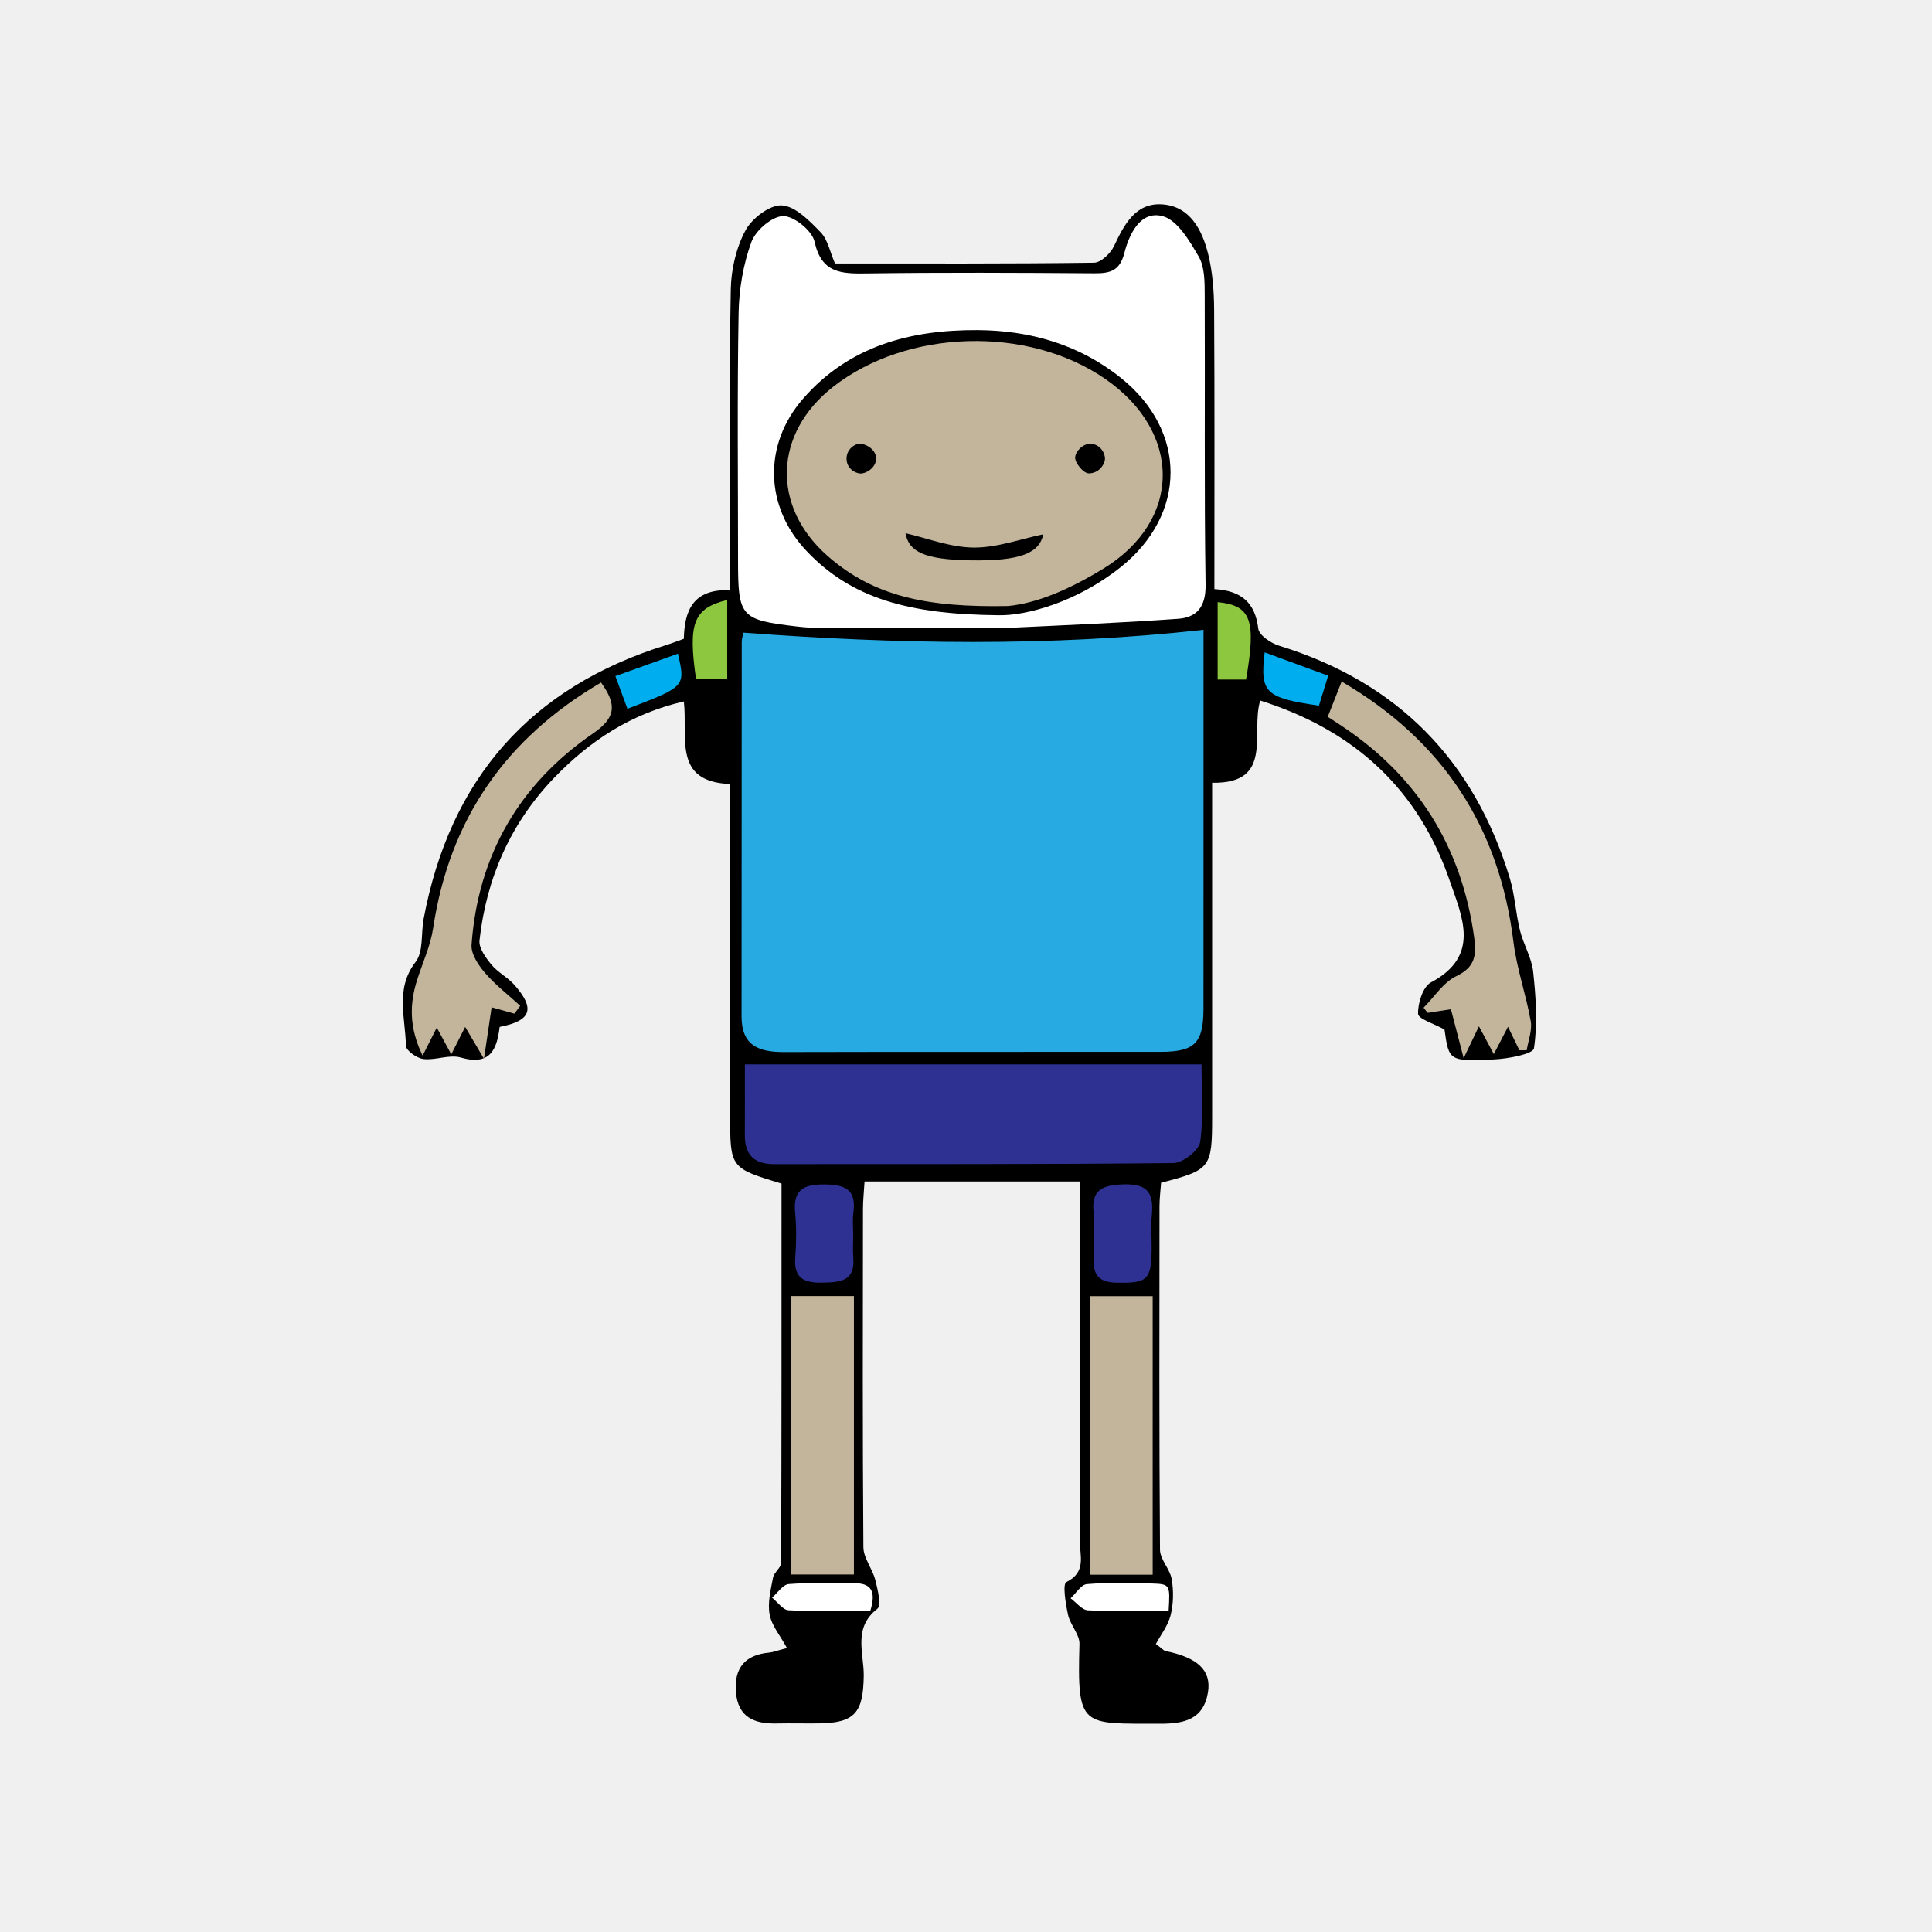
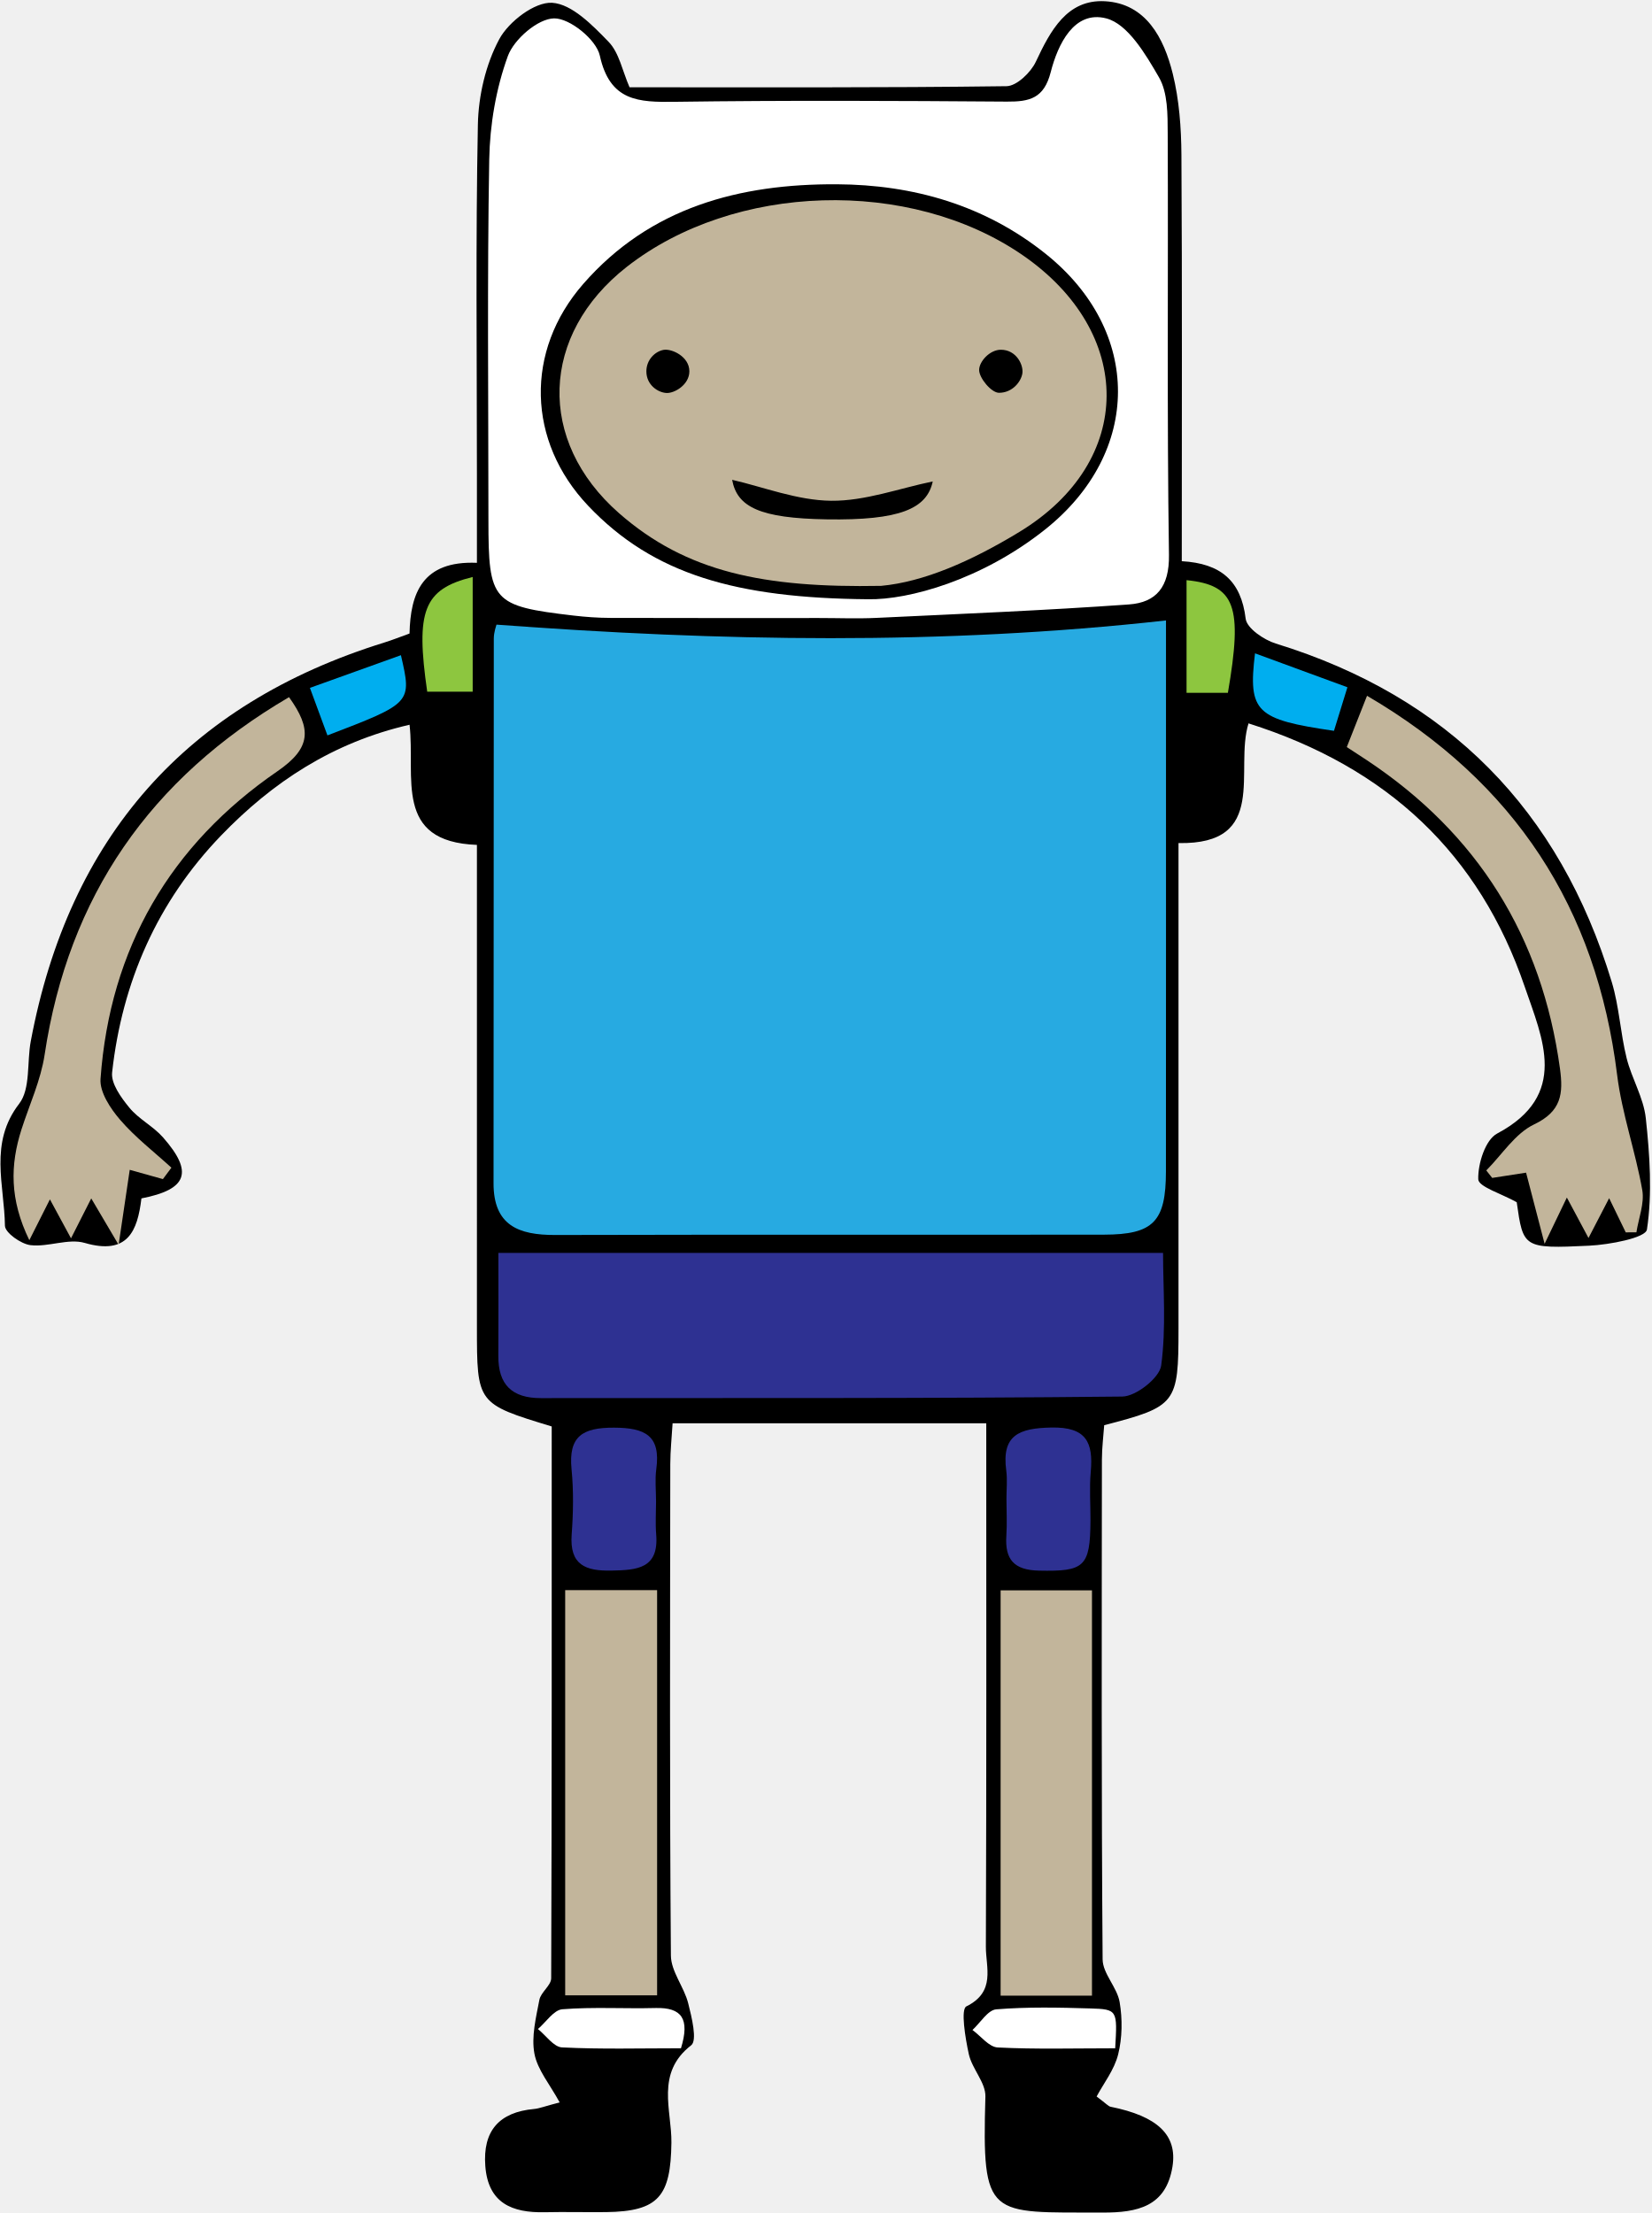
- <svg xmlns="http://www.w3.org/2000/svg" version="1.1" id="Layer_1" x="0px" y="0px" width="864px" height="864px" viewBox="0 0 864 864" enable-background="new 0 0 864 864" xml:space="preserve">
-   <path fill-rule="evenodd" clip-rule="evenodd" d="M543.076,263.442c11.983,0.68,18.23,6.015,19.628,17.675  c0.354,2.932,5.599,6.503,9.259,7.63c52.984,16.332,87.209,51.17,103.217,103.999c2.287,7.546,2.65,15.653,4.555,23.342  c1.549,6.282,5.229,12.195,5.902,18.492c1.217,11.363,2.033,23.066,0.35,34.228c-0.389,2.563-11.516,4.664-17.797,4.964  c-20.209,0.975-20.229,0.61-22.207-13.36c-4.652-2.622-11.756-4.737-11.82-7.055c-0.133-4.762,2.174-12.116,5.795-14.04  c22.23-11.811,13.912-29.245,8.49-45.104c-13.936-40.786-42.104-67.404-84.867-80.938c-4.438,14.242,6.385,37.298-21.512,36.782  c0,36.127,0,71.335,0,106.547c0,14.266,0.004,28.537,0,42.808c-0.01,22.909-0.65,23.76-22.827,29.516  c-0.231,3.296-0.698,6.912-0.704,10.532c-0.049,51.2-0.172,102.4,0.217,153.6c0.035,4.383,4.469,8.594,5.235,13.159  c0.881,5.209,0.808,10.945-0.462,16.046c-1.176,4.732-4.479,8.934-6.618,12.938c2.991,2.224,3.587,3.011,4.311,3.153  c14.359,2.888,20.577,8.647,18.989,18.423c-1.993,12.259-10.72,14.118-21.47,14.079c-35.05-0.128-37.071,2.208-35.999-35.636  c0.123-4.275-4.098-8.506-5.092-13.021c-1.088-4.939-2.543-13.813-0.748-14.694c9.096-4.477,5.963-11.969,5.986-18.324  c0.207-53.27,0.119-106.541,0.119-160.84c-32.242,0-63.799,0-96.369,0c-0.256,4.349-0.704,8.412-0.709,12.476  c-0.059,50.358-0.211,100.723,0.188,151.08c0.037,4.885,4.041,9.622,5.314,14.654c1.08,4.275,2.846,11.413,0.918,12.908  c-11.041,8.555-5.942,19.958-6.075,29.944c-0.22,16.356-3.827,21.118-20.042,21.31c-6.293,0.074-12.593-0.103-18.885,0.035  c-9.998,0.226-17.385-2.74-18.25-14.188c-0.816-10.822,4.265-16.554,15.004-17.527c1.601-0.147,3.158-0.797,7.834-2.027  c-3.021-5.568-6.826-10.011-7.751-14.988c-0.977-5.244,0.487-11.059,1.521-16.5c0.447-2.371,3.62-4.432,3.63-6.641  c0.21-56.605,0.165-113.212,0.165-169.567c-22.971-6.99-22.976-6.99-22.979-30.696c-0.002-49.07-0.002-98.135-0.002-148.002  c-25.732-0.959-18.861-20.729-20.695-36.919c-23.544,5.401-42.068,17.606-57.905,34.042c-19.54,20.277-30.396,44.938-33.481,72.801  c-0.381,3.419,2.779,7.758,5.311,10.837c2.865,3.493,7.299,5.677,10.304,9.086c9.44,10.704,7.556,16.027-6.608,18.777  c-1.208,10.084-4.238,17.508-17.418,13.681c-5.041-1.466-11.191,1.328-16.661,0.684c-2.938-0.345-7.827-3.837-7.854-5.957  c-0.159-12.539-4.961-25.398,4.37-37.495c3.543-4.59,2.35-12.741,3.566-19.225c11.748-62.559,47.73-103.635,108.72-122.525  c2.368-0.733,4.676-1.667,7.647-2.735c0.28-12.354,3.908-22.432,20.705-21.725c0-9.498,0-18.58,0-27.662  c0.002-35.672-0.408-71.354,0.295-107.012c0.175-8.876,2.416-18.5,6.574-26.238c2.896-5.384,10.899-11.499,16.242-11.172  c6.08,0.374,12.41,6.905,17.35,12.004c3.247,3.351,4.221,8.903,6.428,13.957c38.658,0,77.25,0.177,115.832-0.334  c3.109-0.042,7.447-4.212,8.992-7.505c4.482-9.56,9.607-19.226,21.213-18.599c12.633,0.683,18.148,11.32,20.854,22.258  c1.987,8.044,2.612,16.59,2.666,24.92C543.214,179.666,543.076,220.781,543.076,263.442z" />
-   <g>
-     <path fill-rule="evenodd" clip-rule="evenodd" fill="#2E3192" d="M333.112,475.985c68.738,0,135.649,0,204.212,0   c0,10.936,0.998,22.948-0.576,34.617c-0.512,3.783-7.729,9.479-11.93,9.523c-59.544,0.635-119.092,0.408-178.635,0.482   c-8.901,0.015-13.145-4.143-13.085-12.992C333.164,497.61,333.112,487.609,333.112,475.985z" />
-     <path fill-rule="evenodd" clip-rule="evenodd" fill="#2E3192" d="M381.553,552.437c-0.005,3.345-0.236,6.705,0.04,10.025   c0.88,10.562-5.878,10.975-13.7,11.142c-7.999,0.168-12.955-1.712-12.262-11.088c0.492-6.646,0.613-13.41-0.037-20.031   c-1.003-10.188,3.389-12.834,13.051-12.8c9.558,0.034,14.394,2.43,12.982,12.736C381.179,545.701,381.558,549.096,381.553,552.437z   " />
-     <path fill-rule="evenodd" clip-rule="evenodd" fill="#2E3192" d="M489.212,551.629c-0.01-2.922,0.319-5.888-0.063-8.761   c-1.472-10.936,3.959-13.012,13.803-13.224c10.778-0.226,12.973,4.512,12.156,13.612c-0.448,4.974-0.055,10.016-0.084,15.028   c-0.078,14.227-1.934,15.629-15.82,15.334c-7.733-0.168-10.498-3.459-10.025-10.72   C489.424,559.156,489.222,555.388,489.212,551.629z" />
-   </g>
-   <g>
-     <path fill-rule="evenodd" clip-rule="evenodd" fill="#FFFFFF" d="M431.636,280.9c-21.392,0-42.783,0.035-64.175-0.034   c-3.761-0.01-7.536-0.281-11.272-0.718c-24.973-2.928-26.136-4.267-26.136-29.396c0-36.911-0.398-73.83,0.249-110.731   c0.189-10.688,2.078-21.795,5.718-31.79c1.892-5.196,9.261-11.526,14.222-11.585c4.835-0.057,12.955,6.529,14.032,11.429   c3.097,14.086,11.863,14.363,23.13,14.207c33.97-0.47,67.953-0.31,101.926-0.059c7.024,0.052,11.418-1.006,13.479-9.054   c2.184-8.517,7.162-19.064,17.055-16.521c6.629,1.701,12.147,11.078,16.221,18.141c2.701,4.684,2.642,11.346,2.666,17.129   c0.197,43.203-0.256,86.413,0.389,129.606c0.148,9.854-3.939,14.609-12.278,15.204c-25.837,1.851-51.732,2.899-77.608,4.134   C443.394,281.137,437.51,280.9,431.636,280.9z M446.689,275.134c12.426,0.246,34.937-5.928,54.417-21.453   c29.739-23.697,29.847-60.923,0.163-84.675c-18.724-14.983-40.693-21.261-64.197-21.383c-29.821-0.155-57.31,7.042-77.893,30.629   c-17.97,20.595-17.274,48.339,1.525,68.166C380.741,267.553,406.275,274.78,446.689,275.134z" />
-     <path fill-rule="evenodd" clip-rule="evenodd" fill="#FFFFFF" d="M389.207,720.385c-12.566,0-24.586,0.335-36.555-0.271   c-2.553-0.128-4.929-3.675-7.389-5.647c2.494-2.12,4.858-5.858,7.502-6.07c9.504-0.753,19.106-0.133,28.66-0.384   C389.465,707.807,391.994,711.333,389.207,720.385z" />
-     <path fill-rule="evenodd" clip-rule="evenodd" fill="#FFFFFF" d="M522.615,720.39c-12.688,0-24.421,0.34-36.104-0.256   c-2.667-0.138-5.166-3.497-7.744-5.372c2.426-2.213,4.713-6.129,7.306-6.341c9.588-0.777,19.288-0.57,28.931-0.275   C523.318,708.396,523.309,708.672,522.615,720.39z" />
-   </g>
-   <g>
-     <path fill-rule="evenodd" clip-rule="evenodd" fill="#8DC63F" d="M325.217,268.291c0,12.221,0,23.25,0,35.243   c-4.7,0-9.342,0-13.971,0C307.675,278.756,310.026,272.044,325.217,268.291z" />
-     <path fill-rule="evenodd" clip-rule="evenodd" fill="#8DC63F" d="M557.242,303.894c-3.867,0-7.842,0-12.701,0   c0-11.757,0-23.155,0-34.626C559.534,270.78,561.837,277.239,557.242,303.894z" />
-   </g>
-   <g>
-     <path fill-rule="evenodd" clip-rule="evenodd" fill="#27AAE1" d="M332.527,282.932c68.656,5.121,136.51,6.405,205.698-1.284   c0,5.16,0,11.708,0,18.255c0,50.334,0.02,100.668-0.016,151.002c-0.01,15.467-3.827,19.456-19.059,19.476   c-56.203,0.074-112.411-0.049-168.619,0.099c-11.147,0.029-18.919-2.873-18.905-15.898c0.064-55.786,0.015-111.57,0.079-167.36   C331.706,285.215,332.473,283.203,332.527,282.932z" />
-     <path fill-rule="evenodd" clip-rule="evenodd" fill="#00AEEF" d="M565.575,291.752c9.839,3.611,18.654,6.848,28.39,10.424   c-1.608,5.21-2.883,9.352-4.128,13.391C565.871,312.064,563.387,309.836,565.575,291.752z" />
-     <path fill-rule="evenodd" clip-rule="evenodd" fill="#00AEEF" d="M280.594,316.969c-1.798-4.87-3.328-9.022-5.386-14.601   c9.622-3.458,18.718-6.725,27.961-10.045C306.558,307.022,306.558,307.022,280.594,316.969z" />
-   </g>
-   <g>
-     <path fill-rule="evenodd" clip-rule="evenodd" fill="#C2B59B" d="M230.041,453.307c-3.397-0.949-6.792-1.898-10.19-2.848   c-0.979,6.597-1.924,12.992-3.414,23.042c-3.916-6.636-5.869-9.946-8.41-14.256c-2.037,4.014-3.749,7.389-6.22,12.259   c-2.558-4.723-4.42-8.166-6.479-11.969c-1.933,3.832-3.569,7.074-6.324,12.544c-6.103-12.549-5.896-23.159-2.393-34.091   c2.445-7.615,5.918-15.087,7.091-22.899c7.328-48.77,32.485-84.912,75.088-109.868c7.013,9.774,6.843,15.624-3.569,22.771   c-32.917,22.599-51.463,54.417-54.344,94.529c-0.295,4.073,3.043,9.11,6.017,12.563c4.661,5.416,10.449,9.858,15.761,14.714   C231.785,450.971,230.914,452.137,230.041,453.307z" />
-     <path fill-rule="evenodd" clip-rule="evenodd" fill="#C2B59B" d="M353.636,704.117c0-41.917,0-82.919,0-124.507   c9.376,0,18.418,0,28.242,0c0,40.85,0,82.212,0,124.507C372.91,704.117,363.922,704.117,353.636,704.117z" />
-     <path fill-rule="evenodd" clip-rule="evenodd" fill="#C2B59B" d="M515.486,579.674c0,41.834,0,82.777,0,124.541   c-9.387,0-18.33,0-28.07,0c0-41.513,0-82.736,0-124.541C496.724,579.674,505.736,579.674,515.486,579.674z" />
-     <path fill-rule="evenodd" clip-rule="evenodd" fill="#C2B59B" d="M679.477,469.674c-1.544-3.183-3.089-6.36-5.101-10.498   c-2.219,4.275-3.931,7.581-6.342,12.225c-2.533-4.732-4.378-8.181-6.65-12.426c-2.017,4.196-3.576,7.438-6.833,14.207   c-2.386-9.155-3.926-15.054-5.696-21.852c-3.065,0.477-6.734,1.047-10.404,1.613c-0.61-0.763-1.216-1.53-1.82-2.297   c4.831-4.846,8.864-11.364,14.679-14.139c8.422-4.014,9.013-9.44,7.96-17.148c-5.554-40.58-25.266-72.186-59.396-94.815   c-1.717-1.136-3.449-2.253-6.101-3.989c2.027-5.136,3.96-10.041,6.219-15.762c45.425,26.584,70.493,65.171,76.839,116.494   c1.476,11.934,5.638,23.509,7.724,35.4c0.713,4.092-1.127,8.628-1.801,12.967C681.661,469.659,680.569,469.669,679.477,469.674z" />
-     <path fill-rule="evenodd" clip-rule="evenodd" fill="#C2B59B" d="M494.115,169.355c-34.627-23.816-88.606-22.188-121.583,3.665   c-26.523,20.795-27.689,53.435-2.379,75.644c20.734,18.193,44.562,23.012,80.553,22.358c13.059-1.208,27.598-7.522,42.504-16.591   C528.887,232.724,528.611,193.077,494.115,169.355z M384.724,211.753c-2.663-0.164-6.143-2.506-6.143-6.646   c0-3.585,2.686-6.131,5.297-6.601c2.46-0.441,7.911,2.022,7.911,6.579C391.79,209.247,387.179,211.904,384.724,211.753z    M433.943,250.583c-20.48-0.333-27.483-3.775-29.012-12.146c9.575,2.184,19.975,6.326,30.411,6.436   c10.441,0.108,20.924-3.816,31.221-5.939C464.777,247.33,456.469,250.949,433.943,250.583z M494.102,205.718   c-0.369,2.471-2.982,5.985-7.193,5.979c-2.336-0.003-6.109-4.535-6.09-7.036c0.02-2.593,3.262-6.193,6.67-6.193   C492.27,198.468,494.484,203.158,494.102,205.718z" />
+ <svg xmlns="http://www.w3.org/2000/svg" width="764px" height="1024px" viewBox="0 0 764 1024" version="1.1">
+   <defs />
+   <g id="Page-1" stroke="none" stroke-width="1" fill="none" fill-rule="evenodd">
+     <g id="Group-2" transform="translate(-131, 0)">
+       <g id="finn" transform="translate(131.0118, 0)">
+         <path d="M546.75,259.677 C564.795,260.701 574.202,268.735 576.307,286.294 C576.84,290.709 584.739,296.087 590.25,297.784 C670.038,322.378 721.577,374.84 745.683,454.394 C749.127,465.757 749.673,477.966 752.542,489.544 C754.875,499.004 760.416,507.909 761.43,517.391 C763.262,534.502 764.491,552.126 761.957,568.934 C761.371,572.794 744.615,575.958 735.157,576.41 C704.724,577.878 704.694,577.328 701.716,556.291 C694.71,552.343 684.012,549.158 683.916,545.667 C683.716,538.496 687.19,527.422 692.643,524.524 C726.118,506.738 713.592,480.485 705.428,456.603 C684.442,395.184 642.024,355.101 577.628,334.72 C570.945,356.167 587.243,390.886 545.233,390.109 L545.233,550.557 C545.233,572.04 545.239,593.53 545.233,615.02 C545.218,649.519 544.254,650.8 510.859,659.468 C510.511,664.431 509.807,669.877 509.798,675.328 C509.725,752.429 509.539,829.53 510.125,906.632 C510.178,913.232 516.855,919.573 518.008,926.447 C519.335,934.292 519.225,942.929 517.313,950.611 C515.542,957.737 510.568,964.064 507.347,970.094 C511.851,973.443 512.748,974.628 513.839,974.842 C535.462,979.191 544.825,987.863 542.434,1002.585 C539.433,1021.045 526.291,1023.845 510.103,1023.786 C457.321,1023.593 454.278,1027.111 455.892,970.123 C456.078,963.685 449.721,957.314 448.224,950.514 C446.586,943.077 444.395,929.714 447.098,928.387 C460.795,921.645 456.078,910.363 456.112,900.793 C456.424,820.575 456.291,740.355 456.291,658.587 L311.171,658.587 C310.786,665.136 310.111,671.255 310.103,677.374 C310.014,753.208 309.786,829.051 310.386,904.883 C310.442,912.239 316.472,919.373 318.389,926.95 C320.015,933.388 322.674,944.137 319.771,946.388 C303.145,959.271 310.823,976.443 310.623,991.48 C310.292,1016.111 304.86,1023.282 280.442,1023.571 C270.965,1023.682 261.478,1023.416 252.003,1023.624 C236.948,1023.964 225.824,1019.497 224.521,1002.258 C223.292,985.961 230.944,977.33 247.115,975.864 C249.526,975.643 251.871,974.664 258.912,972.812 C254.363,964.427 248.633,957.737 247.24,950.242 C245.769,942.345 247.974,933.588 249.531,925.395 C250.204,921.824 254.982,918.721 254.997,915.394 C255.313,830.154 255.246,744.91 255.246,660.046 C220.654,649.52 220.646,649.52 220.642,613.822 C220.639,539.928 220.639,466.042 220.639,390.948 C181.89,389.504 192.236,359.733 189.475,335.352 C154.02,343.486 126.125,361.865 102.277,386.616 C72.852,417.15 56.504,454.287 51.858,496.245 C51.284,501.394 56.043,507.928 59.856,512.565 C64.17,517.825 70.847,521.114 75.372,526.247 C89.588,542.366 86.751,550.382 65.422,554.523 C63.602,569.708 59.04,580.888 39.192,575.125 C31.601,572.917 22.34,577.125 14.103,576.155 C9.678,575.636 2.316,570.377 2.275,567.185 C2.036,548.302 -5.195,528.938 8.856,510.722 C14.191,503.81 12.395,491.535 14.226,481.771 C31.917,387.564 86.102,325.709 177.946,297.263 C181.512,296.159 184.987,294.752 189.461,293.144 C189.883,274.54 195.346,259.364 220.64,260.429 L220.64,218.773 C220.643,165.055 220.026,111.322 221.085,57.626 C221.348,44.259 224.723,29.767 230.984,18.114 C235.345,10.007 247.397,0.798 255.443,1.291 C264.599,1.854 274.131,11.689 281.57,19.367 C286.459,24.413 287.926,32.774 291.25,40.385 C349.464,40.385 407.579,40.651 465.679,39.882 C470.361,39.819 476.893,33.539 479.22,28.58 C485.969,14.184 493.687,-0.372 511.164,0.572 C530.188,1.601 538.493,17.619 542.568,34.09 C545.56,46.203 546.501,59.073 546.583,71.617 C546.958,133.521 546.75,195.435 546.75,259.677 L546.75,259.677 Z" id="Shape" fill="#000000" />
+         <g id="Group" transform="translate(230.4, 578.2588)" fill="#2E3192">
+           <path d="M0.169,1.483 L307.688,1.483 C307.688,17.952 309.191,36.04 306.821,53.612 C306.05,59.309 295.182,67.887 288.855,67.953 C199.189,68.909 109.517,68.567 19.852,68.679 C6.448,68.701 0.057,62.44 0.148,49.114 C0.247,34.048 0.169,18.988 0.169,1.483 L0.169,1.483 Z" id="Shape" />
+           <path d="M73.115,116.611 C73.108,121.648 72.76,126.708 73.175,131.707 C74.501,147.613 64.324,148.235 52.545,148.486 C40.499,148.739 33.036,145.908 34.08,131.789 C34.821,121.781 35.003,111.595 34.024,101.624 C32.514,86.283 39.127,82.298 53.677,82.349 C68.07,82.4 75.353,86.008 73.227,101.528 C72.552,106.467 73.123,111.58 73.115,116.611 L73.115,116.611 Z" id="Shape" />
+           <path d="M235.237,115.394 C235.222,110.994 235.717,106.528 235.142,102.201 C232.925,85.733 241.104,82.607 255.928,82.287 C272.158,81.947 275.464,89.082 274.233,102.786 C273.559,110.276 274.15,117.868 274.107,125.416 C273.989,146.84 271.194,148.951 250.284,148.507 C238.639,148.254 234.475,143.298 235.187,132.364 C235.556,126.729 235.252,121.055 235.237,115.394 L235.237,115.394 Z" id="Shape" />
+         </g>
+         <g id="Group" transform="translate(224.3765, 7.529412)" fill="#FFFFFF">
+           <path d="M154.558,278.438 C122.344,278.438 90.132,278.49 57.918,278.386 C52.254,278.371 46.569,277.963 40.943,277.305 C3.337,272.896 1.586,270.88 1.586,233.038 C1.586,177.455 0.986,121.859 1.961,66.29 C2.245,50.196 5.09,33.47 10.571,18.418 C13.42,10.594 24.517,1.062 31.988,0.973 C39.269,0.887 51.497,10.805 53.118,18.184 C57.782,39.395 70.983,39.813 87.95,39.578 C139.104,38.87 190.279,39.111 241.438,39.489 C252.015,39.567 258.632,37.974 261.736,25.854 C265.025,13.029 272.521,-2.854 287.419,0.976 C297.401,3.537 305.711,17.658 311.846,28.294 C315.913,35.348 315.824,45.38 315.86,54.088 C316.157,119.147 315.475,184.216 316.446,249.26 C316.669,264.099 310.514,271.259 297.957,272.155 C259.049,274.942 220.055,276.521 181.088,278.38 C172.264,278.795 163.403,278.438 154.558,278.438 L154.558,278.438 Z M177.226,269.755 C195.938,270.125 229.837,260.828 259.171,237.449 C303.955,201.764 304.117,145.706 259.417,109.938 C231.221,87.376 198.138,77.922 162.744,77.738 C117.837,77.505 76.442,88.343 45.446,123.862 C18.385,154.875 19.433,196.655 47.742,226.512 C77.916,258.339 116.367,269.222 177.226,269.755 L177.226,269.755 Z" id="Shape" />
+           <path d="M90.665,940.25 C71.742,940.25 53.641,940.755 35.617,939.842 C31.773,939.65 28.195,934.308 24.49,931.339 C28.246,928.146 31.806,922.517 35.787,922.198 C50.099,921.064 64.559,921.998 78.946,921.62 C91.053,921.309 94.862,926.619 90.665,940.25 L90.665,940.25 Z" id="Shape" />
+           <path d="M291.561,940.258 C272.455,940.258 254.786,940.77 237.193,939.872 C233.177,939.665 229.414,934.606 225.531,931.783 C229.185,928.45 232.629,922.553 236.533,922.234 C250.972,921.064 265.579,921.376 280.1,921.82 C292.62,922.196 292.606,922.612 291.561,940.258 L291.561,940.258 Z" id="Shape" />
+         </g>
+         <g id="Group" transform="translate(194.2588, 266.5412)" fill="#8DC63F">
+           <path d="M24.421,0.438 L24.421,53.51 L3.382,53.51 C-1.995,16.197 1.545,6.09 24.421,0.438 L24.421,0.438 Z" id="Shape" />
+           <path d="M373.823,54.052 L354.697,54.052 L354.697,1.909 C377.275,4.186 380.743,13.913 373.823,54.052 L373.823,54.052 Z" id="Shape" />
+         </g>
+         <g id="Group" transform="translate(143.0588, 286.1176)">
+           <path d="M86.629,2.909 C190.017,10.621 292.197,12.555 396.386,0.976 L396.386,28.466 C396.386,104.263 396.416,180.06 396.362,255.857 C396.347,279.148 390.599,285.155 367.661,285.186 C283.026,285.297 198.383,285.112 113.741,285.335 C96.955,285.378 85.251,281.008 85.272,261.394 C85.368,177.387 85.295,93.383 85.391,9.37 C85.393,6.347 86.548,3.317 86.629,2.909 L86.629,2.909 Z" id="Shape" fill="#27AAE1" />
+           <path d="M437.572,16.191 C452.388,21.629 465.662,26.504 480.324,31.889 C477.902,39.734 475.982,45.972 474.107,52.054 C438.018,46.779 434.277,43.424 437.572,16.191 L437.572,16.191 Z" id="Shape" fill="#00AEEF" />
+           <path d="M8.424,54.165 C5.716,46.831 3.412,40.579 0.313,32.178 C14.803,26.97 28.5,22.051 42.419,17.051 C47.523,39.186 47.523,39.186 8.424,54.165 L8.424,54.165 Z" id="Shape" fill="#00AEEF" />
+         </g>
+         <g id="Group" transform="translate(6.023529, 91.85882)" fill="#C2B59B">
+           <path d="M69.332,453.733 C64.217,452.304 59.104,450.875 53.987,449.444 C52.513,459.378 51.09,469.009 48.846,484.143 C42.949,474.15 40.008,469.165 36.182,462.675 C33.114,468.719 30.536,473.802 26.815,481.135 C22.963,474.023 20.159,468.838 17.059,463.112 C14.148,468.882 11.684,473.764 7.535,482.001 C-1.655,463.104 -1.343,447.127 3.932,430.664 C7.614,419.197 12.844,407.945 14.61,396.181 C25.645,322.739 63.529,268.314 127.684,230.733 C138.245,245.451 137.989,254.261 122.309,265.023 C72.74,299.055 44.812,346.969 40.474,407.373 C40.029,413.506 45.056,421.091 49.534,426.291 C56.553,434.447 65.269,441.136 73.269,448.449 C71.959,450.215 70.647,451.971 69.332,453.733 L69.332,453.733 Z" id="Shape" />
+           <path d="M255.452,831.423 L255.452,643.93 L297.981,643.93 L297.981,831.423 L255.452,831.423 L255.452,831.423 Z" id="Shape" />
+           <path d="M499.179,644.027 L499.179,831.571 L456.909,831.571 L456.909,644.027 L499.179,644.027 L499.179,644.027 Z" id="Shape" />
+           <path d="M746.13,478.38 C743.805,473.586 741.478,468.802 738.449,462.571 C735.107,469.009 732.529,473.987 728.898,480.98 C725.084,473.854 722.306,468.661 718.884,462.268 C715.847,468.587 713.499,473.469 708.594,483.662 C705.001,469.876 702.682,460.993 700.017,450.756 C695.401,451.474 689.876,452.332 684.35,453.185 C683.431,452.036 682.519,450.881 681.609,449.726 C688.884,442.428 694.957,432.613 703.714,428.434 C716.396,422.389 717.286,414.219 715.701,402.611 C707.337,341.502 677.653,293.908 626.257,259.831 C623.672,258.12 621.064,256.438 617.07,253.824 C620.122,246.09 623.033,238.703 626.435,230.088 C694.84,270.121 732.589,328.228 742.146,405.515 C744.368,423.486 750.636,440.916 753.777,458.823 C754.851,464.985 752.08,471.816 751.065,478.35 C749.419,478.357 747.774,478.372 746.13,478.38 L746.13,478.38 Z" id="Shape" />
+           <path d="M466.997,26.135 C414.853,-9.73 333.566,-7.278 283.907,31.654 C243.966,62.968 242.211,112.12 280.325,145.565 C311.547,172.961 347.43,180.218 401.628,179.233 C421.293,177.414 443.187,167.906 465.634,154.249 C519.359,121.561 518.944,61.857 466.997,26.135 L466.997,26.135 Z M302.267,89.981 C298.257,89.734 293.016,86.207 293.016,79.973 C293.016,74.574 297.061,70.74 300.993,70.033 C304.697,69.368 312.906,73.077 312.906,79.94 C312.907,86.207 305.964,90.208 302.267,89.981 L302.267,89.981 Z M376.385,148.454 C345.544,147.953 334.999,142.77 332.696,130.164 C347.115,133.453 362.776,139.69 378.491,139.856 C394.214,140.018 410.001,134.109 425.507,130.912 C422.817,143.556 410.306,149.006 376.385,148.454 L376.385,148.454 Z M466.977,80.893 C466.421,84.614 462.487,89.906 456.145,89.897 C452.628,89.892 446.946,83.067 446.974,79.301 C447.005,75.397 451.887,69.975 457.019,69.975 C464.218,69.975 467.552,77.038 466.977,80.893 L466.977,80.893 Z" id="Shape" />
+         </g>
+       </g>
+       <rect id="Rectangle" x="0" y="0" width="1024" height="1024" />
+     </g>
  </g>
</svg>
